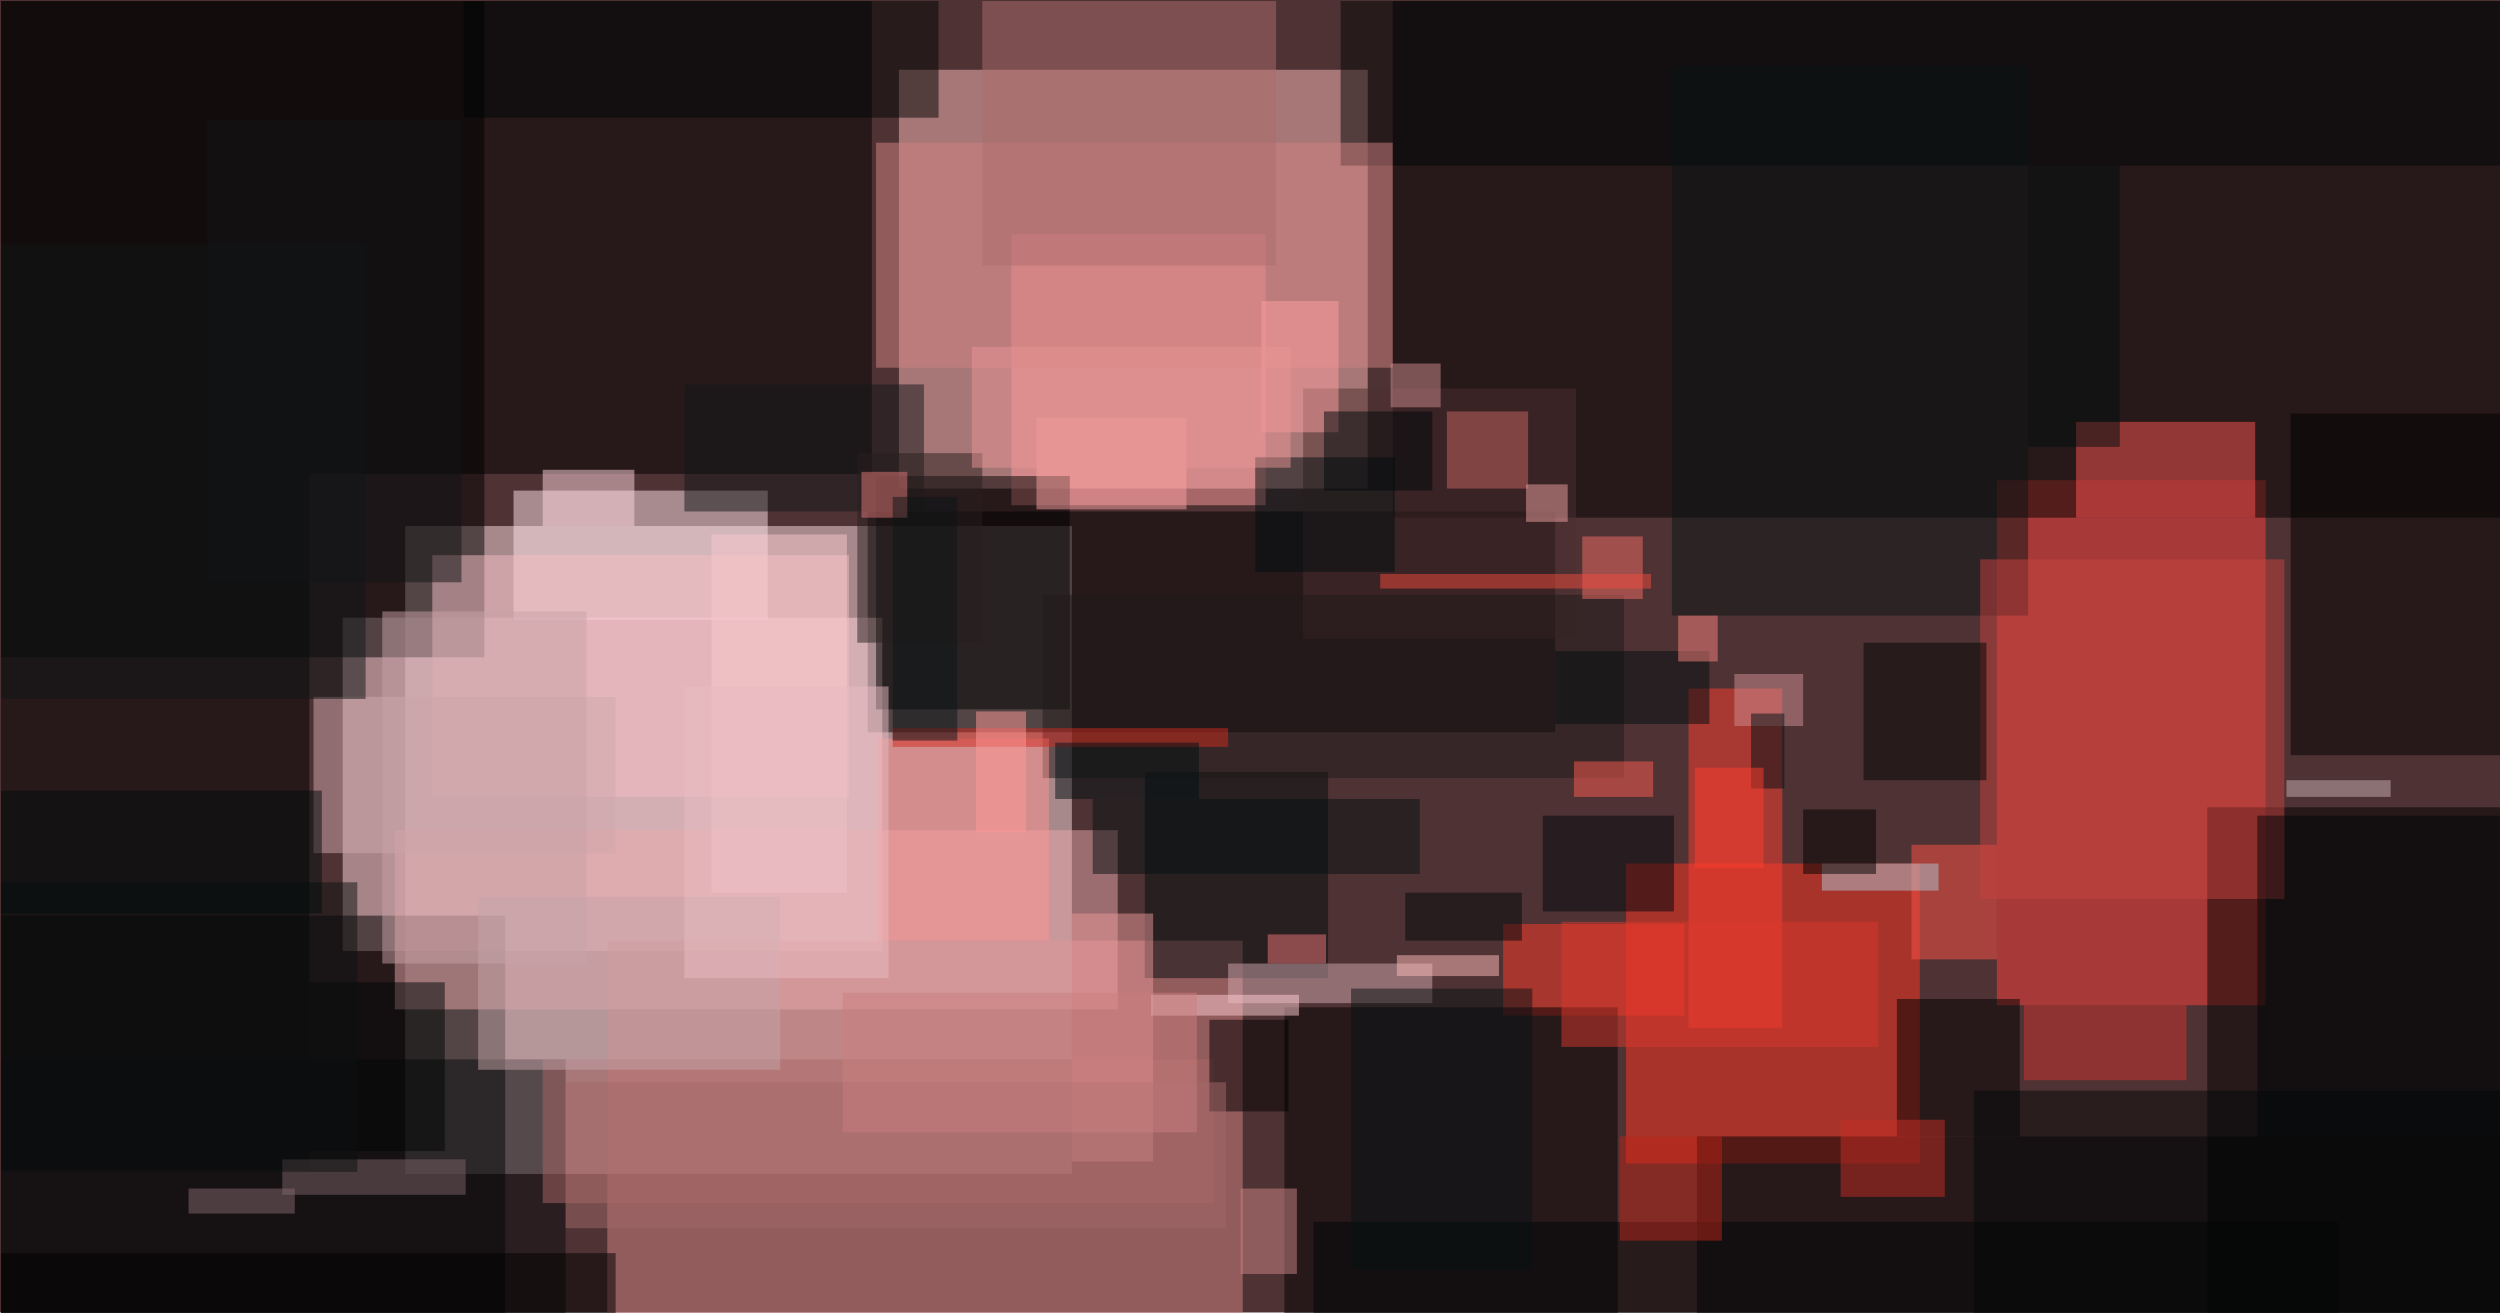
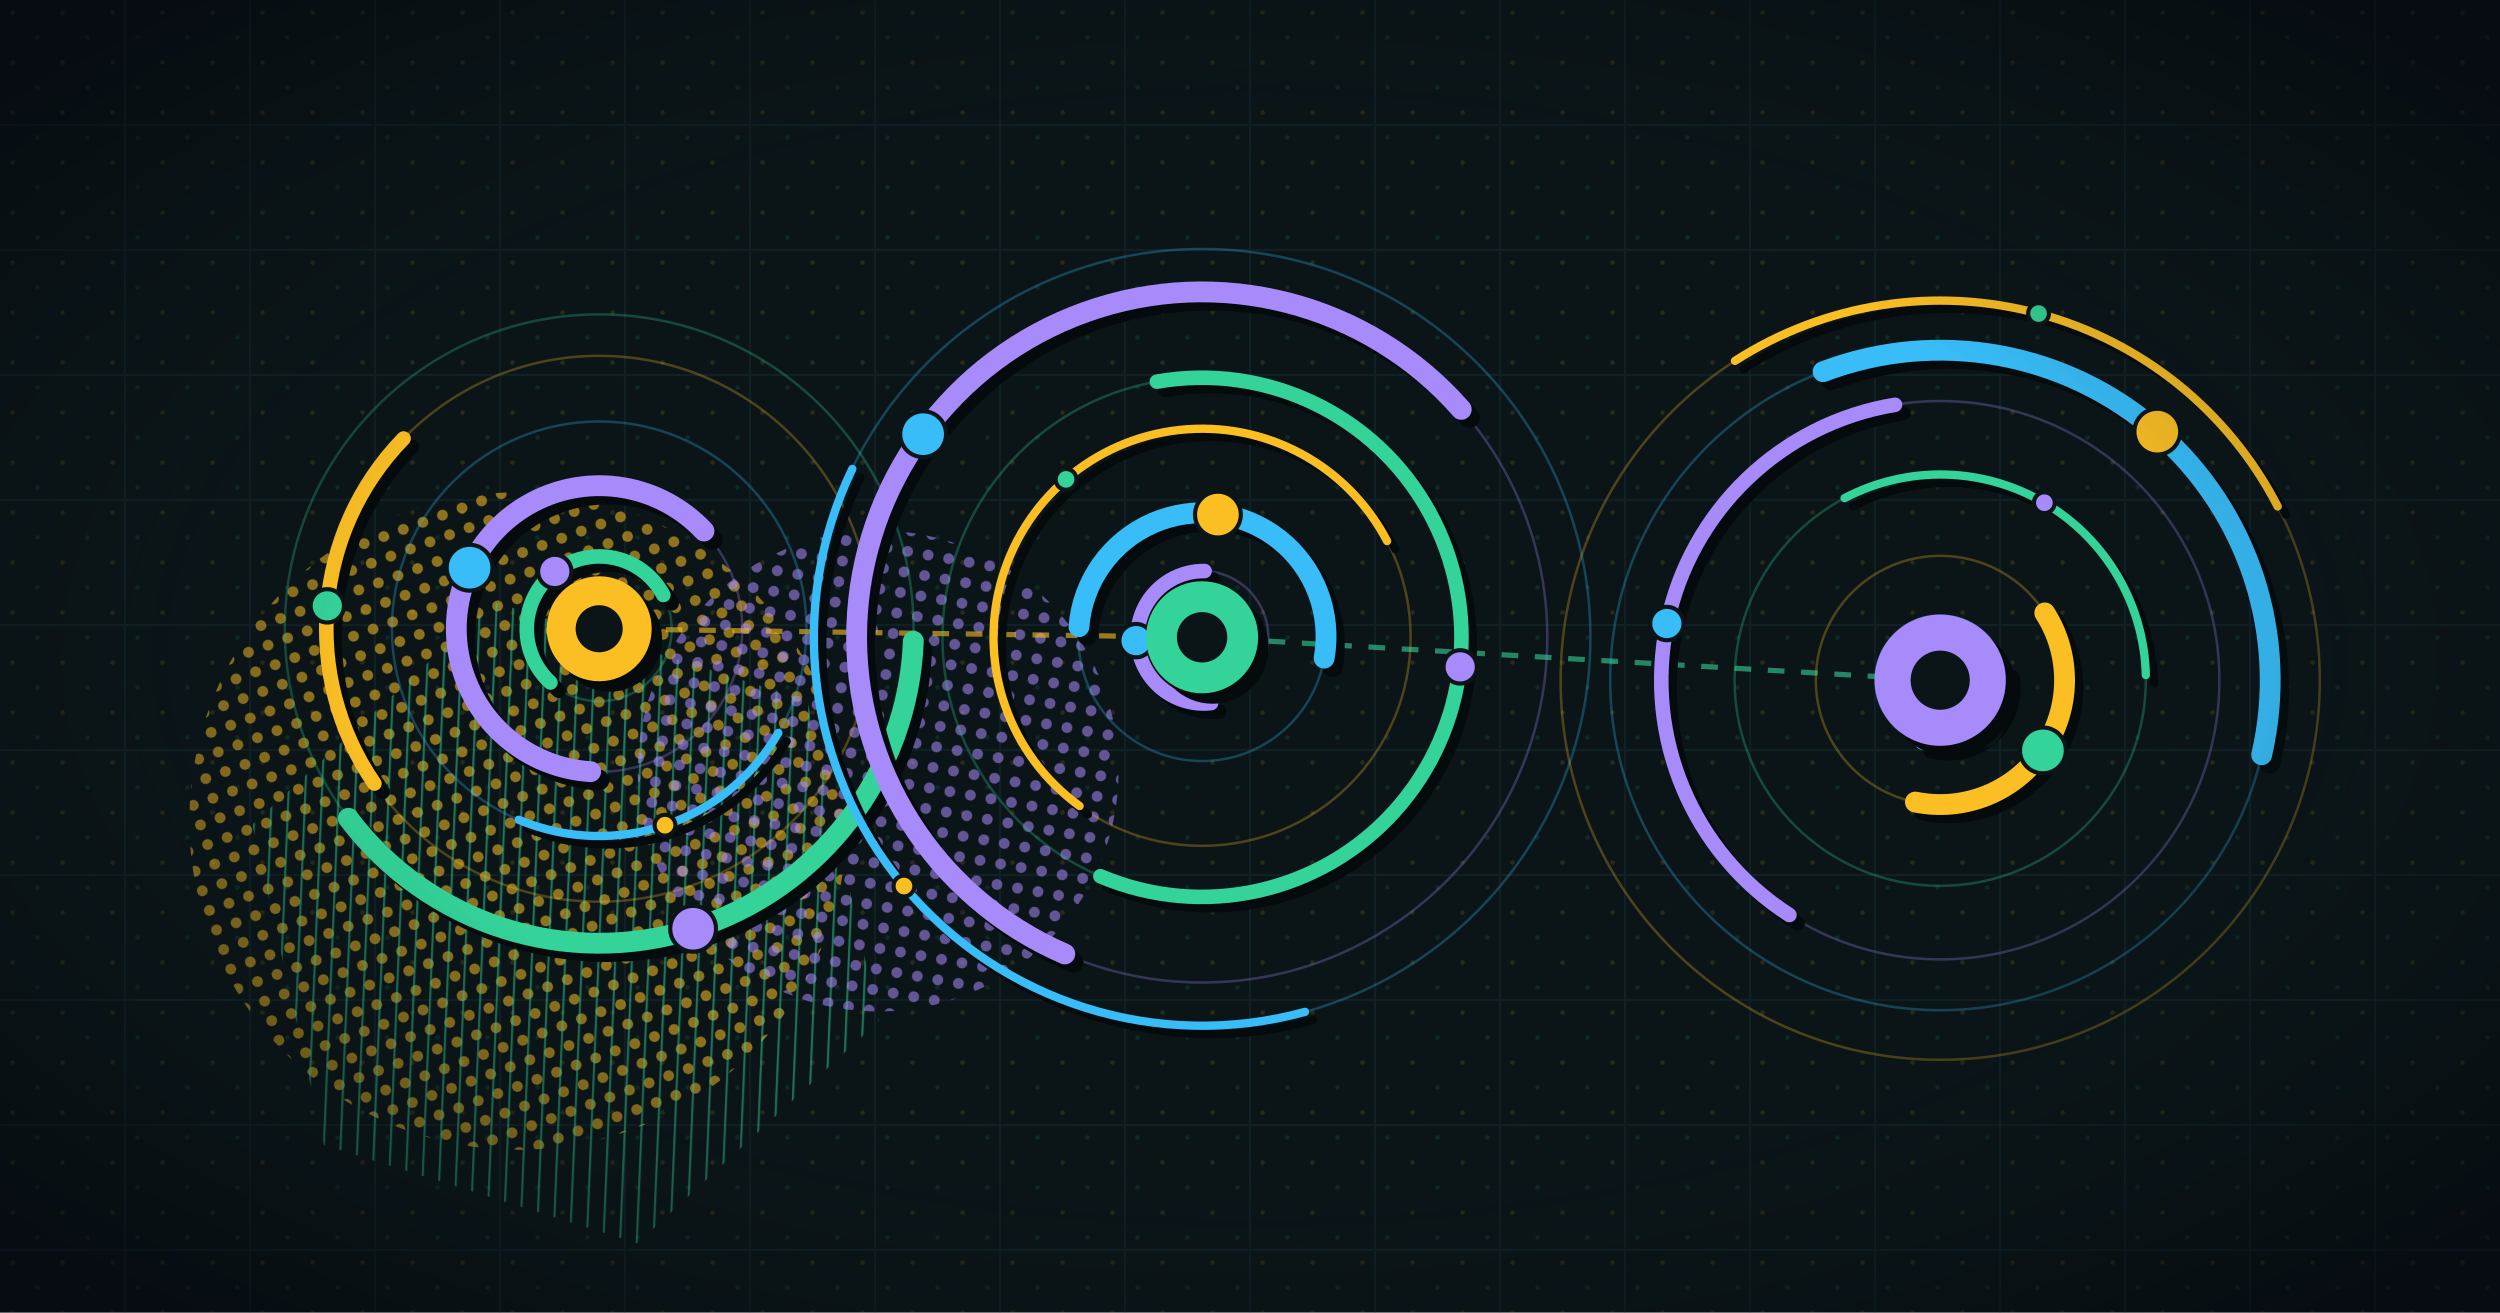
- <svg xmlns="http://www.w3.org/2000/svg" version="1.1" width="1200" height="630">
-   <rect x="0" y="0" width="1200" height="630" fill="#4f3334" />
-   <g transform="scale(1) translate(0.5 0.5)">
-     <rect fill="#ffdee2" fill-opacity="0.502" x="194" y="252" width="320" height="311" />
-     <rect fill="#ffbbba" fill-opacity="0.502" x="431" y="33" width="225" height="201" />
-     <rect fill="#000000" fill-opacity="0.502" x="416" y="245" width="330" height="106" />
-     <rect fill="#ffd5dc" fill-opacity="0.502" x="164" y="296" width="259" height="160" />
-     <rect fill="#000000" fill-opacity="0.502" x="0" y="439" width="242" height="191" />
-     <rect fill="#000000" fill-opacity="0.502" x="0" y="0" width="232" height="315" />
-     <rect fill="#d68483" fill-opacity="0.502" x="291" y="451" width="305" height="179" />
-     <rect fill="#ff433e" fill-opacity="0.502" x="958" y="230" width="129" height="252" />
-     <rect fill="#ff3523" fill-opacity="0.502" x="780" y="414" width="141" height="144" />
-     <rect fill="#ffe3ea" fill-opacity="0.502" x="246" y="235" width="122" height="62" />
-     <rect fill="#000000" fill-opacity="0.502" x="0" y="0" width="418" height="227" />
-     <rect fill="#000000" fill-opacity="0.502" x="668" y="0" width="532" height="248" />
-     <rect fill="#e9a8ab" fill-opacity="0.502" x="189" y="398" width="347" height="86" />
-     <rect fill="#ff9c9c" fill-opacity="0.502" x="485" y="112" width="122" height="130" />
-     <rect fill="#000001" fill-opacity="0.502" x="420" y="228" width="93" height="112" />
-     <rect fill="#ff5552" fill-opacity="0.502" x="996" y="202" width="86" height="46" />
-     <rect fill="#ff3f31" fill-opacity="0.502" x="810" y="330" width="45" height="163" />
-     <rect fill="#000404" fill-opacity="0.502" x="643" y="0" width="557" height="79" />
-     <rect fill="#4d2f2f" fill-opacity="0.502" x="625" y="186" width="131" height="120" />
-     <rect fill="#000000" fill-opacity="0.502" x="1059" y="387" width="141" height="243" />
-     <rect fill="#ff3a28" fill-opacity="0.502" x="721" y="443" width="87" height="44" />
-     <rect fill="#000001" fill-opacity="0.502" x="0" y="227" width="148" height="334" />
-     <rect fill="#000000" fill-opacity="0.502" x="616" y="483" width="160" height="147" />
-     <rect fill="#070b0c" fill-opacity="0.502" x="0" y="508" width="271" height="122" />
-     <rect fill="#d48181" fill-opacity="0.502" x="420" y="68" width="248" height="108" />
-     <rect fill="#000c0d" fill-opacity="0.502" x="549" y="370" width="88" height="99" />
-     <rect fill="#f5bec3" fill-opacity="0.502" x="207" y="266" width="200" height="116" />
-     <rect fill="#000000" fill-opacity="0.502" x="814" y="545" width="386" height="85" />
-     <rect fill="#d0a8ac" fill-opacity="0.502" x="150" y="334" width="145" height="75" />
-     <rect fill="#000000" fill-opacity="0.502" x="1099" y="198" width="101" height="164" />
-     <rect fill="#ad6c6c" fill-opacity="0.502" x="471" y="0" width="141" height="127" />
-     <rect fill="#aa6666" fill-opacity="0.502" x="260" y="508" width="322" height="69" />
-     <rect fill="#d4aaaf" fill-opacity="0.502" x="589" y="462" width="98" height="19" />
-     <rect fill="#ff5246" fill-opacity="0.502" x="917" y="405" width="41" height="55" />
-     <rect fill="#000405" fill-opacity="0.502" x="222" y="0" width="228" height="56" />
-     <rect fill="#00070a" fill-opacity="0.502" x="740" y="391" width="63" height="46" />
-     <rect fill="#121618" fill-opacity="0.502" x="328" y="184" width="115" height="61" />
-     <rect fill="#0b1415" fill-opacity="0.502" x="802" y="31" width="171" height="264" />
-     <rect fill="#c5423f" fill-opacity="0.502" x="950" y="268" width="146" height="163" />
-     <rect fill="#c8a2a6" fill-opacity="0.502" x="183" y="293" width="98" height="169" />
-     <rect fill="#ffd5db" fill-opacity="0.502" x="260" y="225" width="44" height="27" />
-     <rect fill="#000e10" fill-opacity="0.502" x="602" y="219" width="67" height="55" />
-     <rect fill="#211b1b" fill-opacity="0.502" x="500" y="285" width="279" height="88" />
-     <rect fill="#000000" fill-opacity="0.502" x="910" y="479" width="59" height="66" />
-     <rect fill="#ff918f" fill-opacity="0.502" x="421" y="354" width="82" height="97" />
-     <rect fill="#000405" fill-opacity="0.502" x="894" y="308" width="59" height="66" />
-     <rect fill="#e99797" fill-opacity="0.502" x="514" y="438" width="39" height="119" />
-     <rect fill="#000000" fill-opacity="0.502" x="580" y="489" width="38" height="44" />
-     <rect fill="#101616" fill-opacity="0.502" x="0" y="117" width="175" height="218" />
-     <rect fill="#291f1f" fill-opacity="0.502" x="411" y="217" width="60" height="91" />
-     <rect fill="#061112" fill-opacity="0.502" x="524" y="383" width="157" height="36" />
-     <rect fill="#c76763" fill-opacity="0.502" x="694" y="197" width="39" height="37" />
-     <rect fill="#d9382c" fill-opacity="0.502" x="749" y="442" width="152" height="60" />
-     <rect fill="#000607" fill-opacity="0.502" x="148" y="471" width="65" height="81" />
-     <rect fill="#000505" fill-opacity="0.502" x="630" y="586" width="492" height="44" />
-     <rect fill="#c62f24" fill-opacity="0.502" x="883" y="537" width="50" height="37" />
-     <rect fill="#040909" fill-opacity="0.502" x="947" y="523" width="253" height="107" />
-     <rect fill="#d03430" fill-opacity="0.502" x="971" y="482" width="78" height="36" />
-     <rect fill="#ce8685" fill-opacity="0.502" x="595" y="570" width="27" height="41" />
-     <rect fill="#b1c6d2" fill-opacity="0.502" x="874" y="414" width="56" height="13" />
-     <rect fill="#7c6568" fill-opacity="0.502" x="135" y="556" width="88" height="17" />
-     <rect fill="#091315" fill-opacity="0.502" x="648" y="474" width="87" height="135" />
-     <rect fill="#ffbcba" fill-opacity="0.502" x="670" y="458" width="49" height="10" />
-     <rect fill="#131516" fill-opacity="0.502" x="99" y="57" width="122" height="222" />
-     <rect fill="#bb2518" fill-opacity="0.502" x="777" y="545" width="49" height="50" />
-     <rect fill="#f46d65" fill-opacity="0.502" x="759" y="257" width="29" height="30" />
-     <rect fill="#faa0a0" fill-opacity="0.502" x="497" y="200" width="72" height="44" />
-     <rect fill="#ffcdd2" fill-opacity="0.502" x="552" y="477" width="71" height="10" />
-     <rect fill="#c3a3a8" fill-opacity="0.502" x="229" y="430" width="145" height="83" />
-     <rect fill="#ff5c53" fill-opacity="0.502" x="755" y="365" width="38" height="17" />
-     <rect fill="#000000" fill-opacity="0.502" x="865" y="388" width="35" height="31" />
-     <rect fill="#fc9e9e" fill-opacity="0.502" x="605" y="144" width="37" height="63" />
-     <rect fill="#00090a" fill-opacity="0.502" x="635" y="197" width="52" height="38" />
-     <rect fill="#d08e8f" fill-opacity="0.502" x="667" y="174" width="24" height="21" />
-     <rect fill="#f8c7cc" fill-opacity="0.502" x="341" y="256" width="65" height="172" />
-     <rect fill="#000708" fill-opacity="0.502" x="1083" y="391" width="117" height="154" />
-     <rect fill="#000d0f" fill-opacity="0.502" x="746" y="312" width="74" height="35" />
-     <rect fill="#e17979" fill-opacity="0.502" x="413" y="226" width="22" height="22" />
-     <rect fill="#eea1a2" fill-opacity="0.502" x="732" y="232" width="20" height="18" />
-     <rect fill="#d12b1f" fill-opacity="0.502" x="428" y="349" width="161" height="9" />
-     <rect fill="#d08f93" fill-opacity="0.502" x="832" y="323" width="33" height="25" />
-     <rect fill="#001115" fill-opacity="0.502" x="840" y="342" width="16" height="36" />
-     <rect fill="#0c1010" fill-opacity="0.502" x="0" y="423" width="171" height="139" />
-     <rect fill="#f24a3e" fill-opacity="0.502" x="662" y="275" width="130" height="7" />
-     <rect fill="#e8bcc1" fill-opacity="0.502" x="328" y="329" width="98" height="140" />
-     <rect fill="#000000" fill-opacity="0.502" x="0" y="601" width="295" height="29" />
-     <rect fill="#f07676" fill-opacity="0.502" x="608" y="448" width="28" height="14" />
-     <rect fill="#cab0b4" fill-opacity="0.502" x="1097" y="374" width="50" height="8" />
-     <rect fill="#ff9998" fill-opacity="0.502" x="468" y="341" width="24" height="58" />
-     <rect fill="#f9827d" fill-opacity="0.502" x="805" y="295" width="19" height="22" />
-     <rect fill="#a26969" fill-opacity="0.502" x="271" y="519" width="317" height="70" />
-     <rect fill="#010e0f" fill-opacity="0.502" x="973" y="79" width="44" height="135" />
-     <rect fill="#e89393" fill-opacity="0.502" x="466" y="166" width="153" height="58" />
-     <rect fill="#0d1516" fill-opacity="0.502" x="428" y="238" width="31" height="117" />
-     <rect fill="#ca7e7e" fill-opacity="0.502" x="404" y="476" width="170" height="67" />
-     <rect fill="#030c0c" fill-opacity="0.502" x="0" y="379" width="154" height="59" />
-     <rect fill="#ff3f2f" fill-opacity="0.502" x="813" y="368" width="33" height="48" />
-     <rect fill="#031112" fill-opacity="0.502" x="506" y="356" width="69" height="27" />
-     <rect fill="#000708" fill-opacity="0.502" x="674" y="428" width="56" height="23" />
-     <rect fill="#836b6e" fill-opacity="0.502" x="90" y="570" width="51" height="12" />
+ <svg xmlns="http://www.w3.org/2000/svg" viewBox="0 0 1200 630" width="100%" height="100%">
+   <defs>
+     <pattern id="bg-dots" width="24" height="24" patternUnits="userSpaceOnUse">
+       <circle cx="6" cy="6" r="1.1" fill="#fbbf24" fill-opacity="0.13" />
+       <circle cx="18" cy="18" r="1.1" fill="#34d399" fill-opacity="0.11" />
+     </pattern>
+     <pattern id="ht-0" width="10" height="10" patternUnits="userSpaceOnUse" patternTransform="rotate(-20)">
+       <circle cx="5" cy="5" r="2.6" fill="#fbbf24" fill-opacity="0.55" />
+     </pattern>
+     <pattern id="lines-0" width="8" height="8" patternUnits="userSpaceOnUse" patternTransform="rotate(45)">
+       <line x1="0" y1="0" x2="0" y2="8" stroke="#fbbf24" stroke-width="2.2" stroke-opacity="0.45" />
+     </pattern>
+     <pattern id="ht-1" width="10" height="10" patternUnits="userSpaceOnUse" patternTransform="rotate(-5)">
+       <circle cx="5" cy="5" r="2.6" fill="#34d399" fill-opacity="0.55" />
+     </pattern>
+     <pattern id="lines-1" width="8" height="8" patternUnits="userSpaceOnUse" patternTransform="rotate(15)">
+       <line x1="0" y1="0" x2="0" y2="8" stroke="#34d399" stroke-width="2.2" stroke-opacity="0.45" />
+     </pattern>
+     <pattern id="ht-2" width="10" height="10" patternUnits="userSpaceOnUse" patternTransform="rotate(10)">
+       <circle cx="5" cy="5" r="2.6" fill="#a78bfa" fill-opacity="0.55" />
+     </pattern>
+     <pattern id="lines-2" width="8" height="8" patternUnits="userSpaceOnUse" patternTransform="rotate(-15)">
+       <line x1="0" y1="0" x2="0" y2="8" stroke="#a78bfa" stroke-width="2.2" stroke-opacity="0.45" />
+     </pattern>
+     <pattern id="ht-3" width="10" height="10" patternUnits="userSpaceOnUse" patternTransform="rotate(25)">
+       <circle cx="5" cy="5" r="2.6" fill="#38bdf8" fill-opacity="0.55" />
+     </pattern>
+     <pattern id="lines-3" width="8" height="8" patternUnits="userSpaceOnUse" patternTransform="rotate(-45)">
+       <line x1="0" y1="0" x2="0" y2="8" stroke="#38bdf8" stroke-width="2.2" stroke-opacity="0.45" />
+     </pattern>
+     <radialGradient id="vignette" cx="50%" cy="50%" r="65%">
+       <stop offset="55%" stop-color="#0b1518" stop-opacity="0" />
+       <stop offset="100%" stop-color="#04060c" stop-opacity="0.55" />
+     </radialGradient>
+   </defs>
+   <rect width="1200" height="630" fill="#0b1518" />
+   <g opacity="0.22">
+     <line x1="60" y1="0" x2="60" y2="630" stroke="#244752" stroke-width="1" />
+     <line x1="120" y1="0" x2="120" y2="630" stroke="#244752" stroke-width="1" />
+     <line x1="180" y1="0" x2="180" y2="630" stroke="#244752" stroke-width="1" />
+     <line x1="240" y1="0" x2="240" y2="630" stroke="#244752" stroke-width="1" />
+     <line x1="300" y1="0" x2="300" y2="630" stroke="#244752" stroke-width="1" />
+     <line x1="360" y1="0" x2="360" y2="630" stroke="#244752" stroke-width="1" />
+     <line x1="420" y1="0" x2="420" y2="630" stroke="#244752" stroke-width="1" />
+     <line x1="480" y1="0" x2="480" y2="630" stroke="#244752" stroke-width="1" />
+     <line x1="540" y1="0" x2="540" y2="630" stroke="#244752" stroke-width="1" />
+     <line x1="600" y1="0" x2="600" y2="630" stroke="#244752" stroke-width="1" />
+     <line x1="660" y1="0" x2="660" y2="630" stroke="#244752" stroke-width="1" />
+     <line x1="720" y1="0" x2="720" y2="630" stroke="#244752" stroke-width="1" />
+     <line x1="780" y1="0" x2="780" y2="630" stroke="#244752" stroke-width="1" />
+     <line x1="840" y1="0" x2="840" y2="630" stroke="#244752" stroke-width="1" />
+     <line x1="900" y1="0" x2="900" y2="630" stroke="#244752" stroke-width="1" />
+     <line x1="960" y1="0" x2="960" y2="630" stroke="#244752" stroke-width="1" />
+     <line x1="1020" y1="0" x2="1020" y2="630" stroke="#244752" stroke-width="1" />
+     <line x1="1080" y1="0" x2="1080" y2="630" stroke="#244752" stroke-width="1" />
+     <line x1="1140" y1="0" x2="1140" y2="630" stroke="#244752" stroke-width="1" />
+     <line x1="0" y1="60" x2="1200" y2="60" stroke="#244752" stroke-width="1" />
+     <line x1="0" y1="120" x2="1200" y2="120" stroke="#244752" stroke-width="1" />
+     <line x1="0" y1="180" x2="1200" y2="180" stroke="#244752" stroke-width="1" />
+     <line x1="0" y1="240" x2="1200" y2="240" stroke="#244752" stroke-width="1" />
+     <line x1="0" y1="300" x2="1200" y2="300" stroke="#244752" stroke-width="1" />
+     <line x1="0" y1="360" x2="1200" y2="360" stroke="#244752" stroke-width="1" />
+     <line x1="0" y1="420" x2="1200" y2="420" stroke="#244752" stroke-width="1" />
+     <line x1="0" y1="480" x2="1200" y2="480" stroke="#244752" stroke-width="1" />
+     <line x1="0" y1="540" x2="1200" y2="540" stroke="#244752" stroke-width="1" />
+     <line x1="0" y1="600" x2="1200" y2="600" stroke="#244752" stroke-width="1" />
  </g>
+   <rect width="1200" height="630" fill="url(#bg-dots)" />
+   <g class="ambient-halftones">
+     <circle cx="248.7" cy="394.1" r="157.8" fill="url(#ht-0)" />
+     <g transform="translate(271.5 442.9) rotate(347.4)">
+       <polygon points="0.0,-157.7 136.5,-78.8 136.5,78.8 0.0,157.7 -136.5,78.8 -136.5,-78.8" fill="url(#lines-1)" />
+     </g>
+     <circle cx="421.5" cy="370.1" r="115.4" fill="url(#ht-2)" />
+   </g>
+   <g class="art-orbital">
+     <line x1="287.6" y1="301.8" x2="577.0" y2="305.9" stroke="#fbbf24" stroke-width="2.5" stroke-dasharray="8 8" stroke-opacity="0.6" />
+     <line x1="577.0" y1="305.9" x2="931.3" y2="326.5" stroke="#34d399" stroke-width="2.5" stroke-dasharray="8 8" stroke-opacity="0.6" />
+     <circle cx="287.6" cy="301.8" r="150.9" fill="none" stroke="#34d399" stroke-width="1.2" stroke-opacity="0.28" />
+     <path d="M 442.4 311.8 A 150.9 150.9 0 0 1 171.2 396.8" fill="none" stroke="#050b0d" stroke-width="10.0" stroke-linecap="round" />
+     <path d="M 438.4 307.8 A 150.9 150.9 0 0 1 167.2 392.8" fill="none" stroke="#34d399" stroke-width="10.0" stroke-linecap="round" />
+     <circle cx="332.7" cy="445.8" r="11.0" fill="#a78bfa" stroke="#0b1518" stroke-width="2" />
+     <circle cx="287.6" cy="301.8" r="131.0" fill="none" stroke="#fbbf24" stroke-width="1.2" stroke-opacity="0.28" />
+     <path d="M 183.7 380.1 A 131.0 131.0 0 0 1 197.7 214.5" fill="none" stroke="#050b0d" stroke-width="7.0" stroke-linecap="round" />
+     <path d="M 179.7 376.1 A 131.0 131.0 0 0 1 193.7 210.5" fill="none" stroke="#fbbf24" stroke-width="7.0" stroke-linecap="round" />
+     <circle cx="157.1" cy="290.8" r="8.0" fill="#34d399" stroke="#0b1518" stroke-width="2" />
+     <circle cx="287.6" cy="301.8" r="99.5" fill="none" stroke="#38bdf8" stroke-width="1.2" stroke-opacity="0.28" />
+     <path d="M 377.6 355.8 A 99.5 99.5 0 0 1 253.0 397.5" fill="none" stroke="#050b0d" stroke-width="4.0" stroke-linecap="round" />
+     <path d="M 373.6 351.8 A 99.5 99.5 0 0 1 249.0 393.5" fill="none" stroke="#38bdf8" stroke-width="4.0" stroke-linecap="round" />
+     <circle cx="319.2" cy="396.1" r="5.0" fill="#fbbf24" stroke="#0b1518" stroke-width="2" />
+     <circle cx="287.6" cy="301.8" r="68.7" fill="none" stroke="#a78bfa" stroke-width="1.2" stroke-opacity="0.28" />
+     <path d="M 287.5 374.4 A 68.7 68.7 0 1 1 341.9 258.9" fill="none" stroke="#050b0d" stroke-width="10.0" stroke-linecap="round" />
+     <path d="M 283.5 370.4 A 68.7 68.7 0 1 1 337.9 254.9" fill="none" stroke="#a78bfa" stroke-width="10.0" stroke-linecap="round" />
+     <circle cx="225.4" cy="272.5" r="11.0" fill="#38bdf8" stroke="#0b1518" stroke-width="2" />
+     <circle cx="287.6" cy="301.8" r="34.8" fill="none" stroke="#34d399" stroke-width="1.2" stroke-opacity="0.28" />
+     <path d="M 268.2 331.6 A 34.8 34.8 0 1 1 322.4 289.6" fill="none" stroke="#050b0d" stroke-width="7.0" stroke-linecap="round" />
+     <path d="M 264.2 327.6 A 34.8 34.8 0 1 1 318.4 285.6" fill="none" stroke="#34d399" stroke-width="7.0" stroke-linecap="round" />
+     <circle cx="266.3" cy="274.3" r="8.0" fill="#a78bfa" stroke="#0b1518" stroke-width="2" />
+     <circle cx="292.6" cy="306.8" r="25.2" fill="#050b0d" />
+     <circle cx="287.6" cy="301.8" r="25.2" fill="#fbbf24" />
+     <circle cx="287.6" cy="301.8" r="11.3" fill="#0b1518" />
+     <circle cx="577.0" cy="305.9" r="186.4" fill="none" stroke="#38bdf8" stroke-width="1.2" stroke-opacity="0.28" />
+     <path d="M 630.4 489.7 A 186.4 186.4 0 0 1 413.1 229.1" fill="none" stroke="#050b0d" stroke-width="4.0" stroke-linecap="round" />
+     <path d="M 626.4 485.7 A 186.4 186.4 0 0 1 409.1 225.1" fill="none" stroke="#38bdf8" stroke-width="4.0" stroke-linecap="round" />
+     <circle cx="433.9" cy="425.3" r="5.0" fill="#fbbf24" stroke="#0b1518" stroke-width="2" />
+     <circle cx="577.0" cy="305.9" r="165.7" fill="none" stroke="#a78bfa" stroke-width="1.2" stroke-opacity="0.28" />
+     <path d="M 515.1 461.9 A 165.7 165.7 0 1 1 705.4 200.5" fill="none" stroke="#050b0d" stroke-width="10.0" stroke-linecap="round" />
+     <path d="M 511.1 457.9 A 165.7 165.7 0 1 1 701.4 196.5" fill="none" stroke="#a78bfa" stroke-width="10.0" stroke-linecap="round" />
+     <circle cx="443.1" cy="208.4" r="11.0" fill="#38bdf8" stroke="#0b1518" stroke-width="2" />
+     <circle cx="577.0" cy="305.9" r="124.6" fill="none" stroke="#34d399" stroke-width="1.2" stroke-opacity="0.28" />
+     <path d="M 559.3 187.2 A 124.6 124.6 0 1 1 532.2 424.6" fill="none" stroke="#050b0d" stroke-width="7.0" stroke-linecap="round" />
+     <path d="M 555.3 183.2 A 124.6 124.6 0 1 1 528.2 420.6" fill="none" stroke="#34d399" stroke-width="7.0" stroke-linecap="round" />
+     <circle cx="700.9" cy="320.1" r="8.0" fill="#a78bfa" stroke="#0b1518" stroke-width="2" />
+     <circle cx="577.0" cy="305.9" r="100.1" fill="none" stroke="#fbbf24" stroke-width="1.2" stroke-opacity="0.28" />
+     <path d="M 522.2 390.9 A 100.1 100.1 0 1 1 669.8 263.7" fill="none" stroke="#050b0d" stroke-width="4.0" stroke-linecap="round" />
+     <path d="M 518.2 386.9 A 100.1 100.1 0 1 1 665.8 259.7" fill="none" stroke="#fbbf24" stroke-width="4.0" stroke-linecap="round" />
+     <circle cx="511.7" cy="230.1" r="5.0" fill="#34d399" stroke="#0b1518" stroke-width="2" />
+     <circle cx="577.0" cy="305.9" r="59.4" fill="none" stroke="#38bdf8" stroke-width="1.2" stroke-opacity="0.28" />
+     <path d="M 521.9 304.8 A 59.4 59.4 0 1 1 639.6 319.9" fill="none" stroke="#050b0d" stroke-width="10.0" stroke-linecap="round" />
+     <path d="M 517.9 300.8 A 59.4 59.4 0 1 1 635.6 315.9" fill="none" stroke="#38bdf8" stroke-width="10.0" stroke-linecap="round" />
+     <circle cx="584.6" cy="247.0" r="11.0" fill="#fbbf24" stroke="#0b1518" stroke-width="2" />
+     <circle cx="577.0" cy="305.9" r="31.8" fill="none" stroke="#a78bfa" stroke-width="1.2" stroke-opacity="0.28" />
+     <path d="M 585.3 341.5 A 31.8 31.8 0 1 1 582.2 278.1" fill="none" stroke="#050b0d" stroke-width="7.0" stroke-linecap="round" />
+     <path d="M 581.3 337.5 A 31.8 31.8 0 1 1 578.2 274.1" fill="none" stroke="#a78bfa" stroke-width="7.0" stroke-linecap="round" />
+     <circle cx="545.3" cy="307.5" r="8.0" fill="#38bdf8" stroke="#0b1518" stroke-width="2" />
+     <circle cx="582.0" cy="310.9" r="26.9" fill="#050b0d" />
+     <circle cx="577.0" cy="305.9" r="26.9" fill="#34d399" />
+     <circle cx="577.0" cy="305.9" r="12.1" fill="#0b1518" />
+     <circle cx="931.3" cy="326.5" r="182.2" fill="none" stroke="#fbbf24" stroke-width="1.2" stroke-opacity="0.28" />
+     <path d="M 836.8 177.2 A 182.2 182.2 0 0 1 1097.3 247.1" fill="none" stroke="#050b0d" stroke-width="4.0" stroke-linecap="round" />
+     <path d="M 832.8 173.2 A 182.2 182.2 0 0 1 1093.3 243.1" fill="none" stroke="#fbbf24" stroke-width="4.0" stroke-linecap="round" />
+     <circle cx="978.5" cy="150.5" r="5.0" fill="#34d399" stroke="#0b1518" stroke-width="2" />
+     <circle cx="931.3" cy="326.5" r="158.4" fill="none" stroke="#38bdf8" stroke-width="1.2" stroke-opacity="0.28" />
+     <path d="M 879.1 182.4 A 158.4 158.4 0 0 1 1089.6 366.3" fill="none" stroke="#050b0d" stroke-width="10.0" stroke-linecap="round" />
+     <path d="M 875.1 178.4 A 158.4 158.4 0 0 1 1085.6 362.3" fill="none" stroke="#38bdf8" stroke-width="10.0" stroke-linecap="round" />
+     <circle cx="1035.5" cy="207.2" r="11.0" fill="#fbbf24" stroke="#0b1518" stroke-width="2" />
+     <circle cx="931.3" cy="326.5" r="134.0" fill="none" stroke="#a78bfa" stroke-width="1.2" stroke-opacity="0.28" />
+     <path d="M 862.9 443.2 A 134.0 134.0 0 0 1 913.6 198.3" fill="none" stroke="#050b0d" stroke-width="7.0" stroke-linecap="round" />
+     <path d="M 858.9 439.2 A 134.0 134.0 0 0 1 909.6 194.3" fill="none" stroke="#a78bfa" stroke-width="7.0" stroke-linecap="round" />
+     <circle cx="800.1" cy="299.3" r="8.0" fill="#38bdf8" stroke="#0b1518" stroke-width="2" />
+     <circle cx="931.3" cy="326.5" r="98.7" fill="none" stroke="#34d399" stroke-width="1.2" stroke-opacity="0.28" />
+     <path d="M 889.4 243.1 A 98.7 98.7 0 0 1 1034.0 328.0" fill="none" stroke="#050b0d" stroke-width="4.0" stroke-linecap="round" />
+     <path d="M 885.4 239.1 A 98.7 98.7 0 0 1 1030.0 324.0" fill="none" stroke="#34d399" stroke-width="4.0" stroke-linecap="round" />
+     <circle cx="981.3" cy="241.3" r="5.0" fill="#a78bfa" stroke="#0b1518" stroke-width="2" />
+     <circle cx="931.3" cy="326.5" r="59.7" fill="none" stroke="#fbbf24" stroke-width="1.2" stroke-opacity="0.28" />
+     <path d="M 985.5 298.2 A 59.7 59.7 0 0 1 923.4 389.0" fill="none" stroke="#050b0d" stroke-width="10.0" stroke-linecap="round" />
+     <path d="M 981.5 294.2 A 59.7 59.7 0 0 1 919.4 385.0" fill="none" stroke="#fbbf24" stroke-width="10.0" stroke-linecap="round" />
+     <circle cx="980.6" cy="360.2" r="11.0" fill="#34d399" stroke="#0b1518" stroke-width="2" />
+     <circle cx="931.3" cy="326.5" r="31.1" fill="none" stroke="#38bdf8" stroke-width="1.2" stroke-opacity="0.28" />
+     <path d="M 966.0 325.3 A 31.1 31.1 0 0 1 926.7 360.4" fill="none" stroke="#050b0d" stroke-width="7.0" stroke-linecap="round" />
+     <path d="M 962.0 321.3 A 31.1 31.1 0 0 1 922.7 356.4" fill="none" stroke="#38bdf8" stroke-width="7.0" stroke-linecap="round" />
+     <circle cx="952.1" cy="349.7" r="8.0" fill="#fbbf24" stroke="#0b1518" stroke-width="2" />
+     <circle cx="936.3" cy="331.5" r="31.5" fill="#050b0d" />
+     <circle cx="931.3" cy="326.5" r="31.5" fill="#a78bfa" />
+     <circle cx="931.3" cy="326.5" r="14.2" fill="#0b1518" />
+   </g>
+   <rect width="1200" height="630" fill="url(#vignette)" pointer-events="none" />
</svg>
